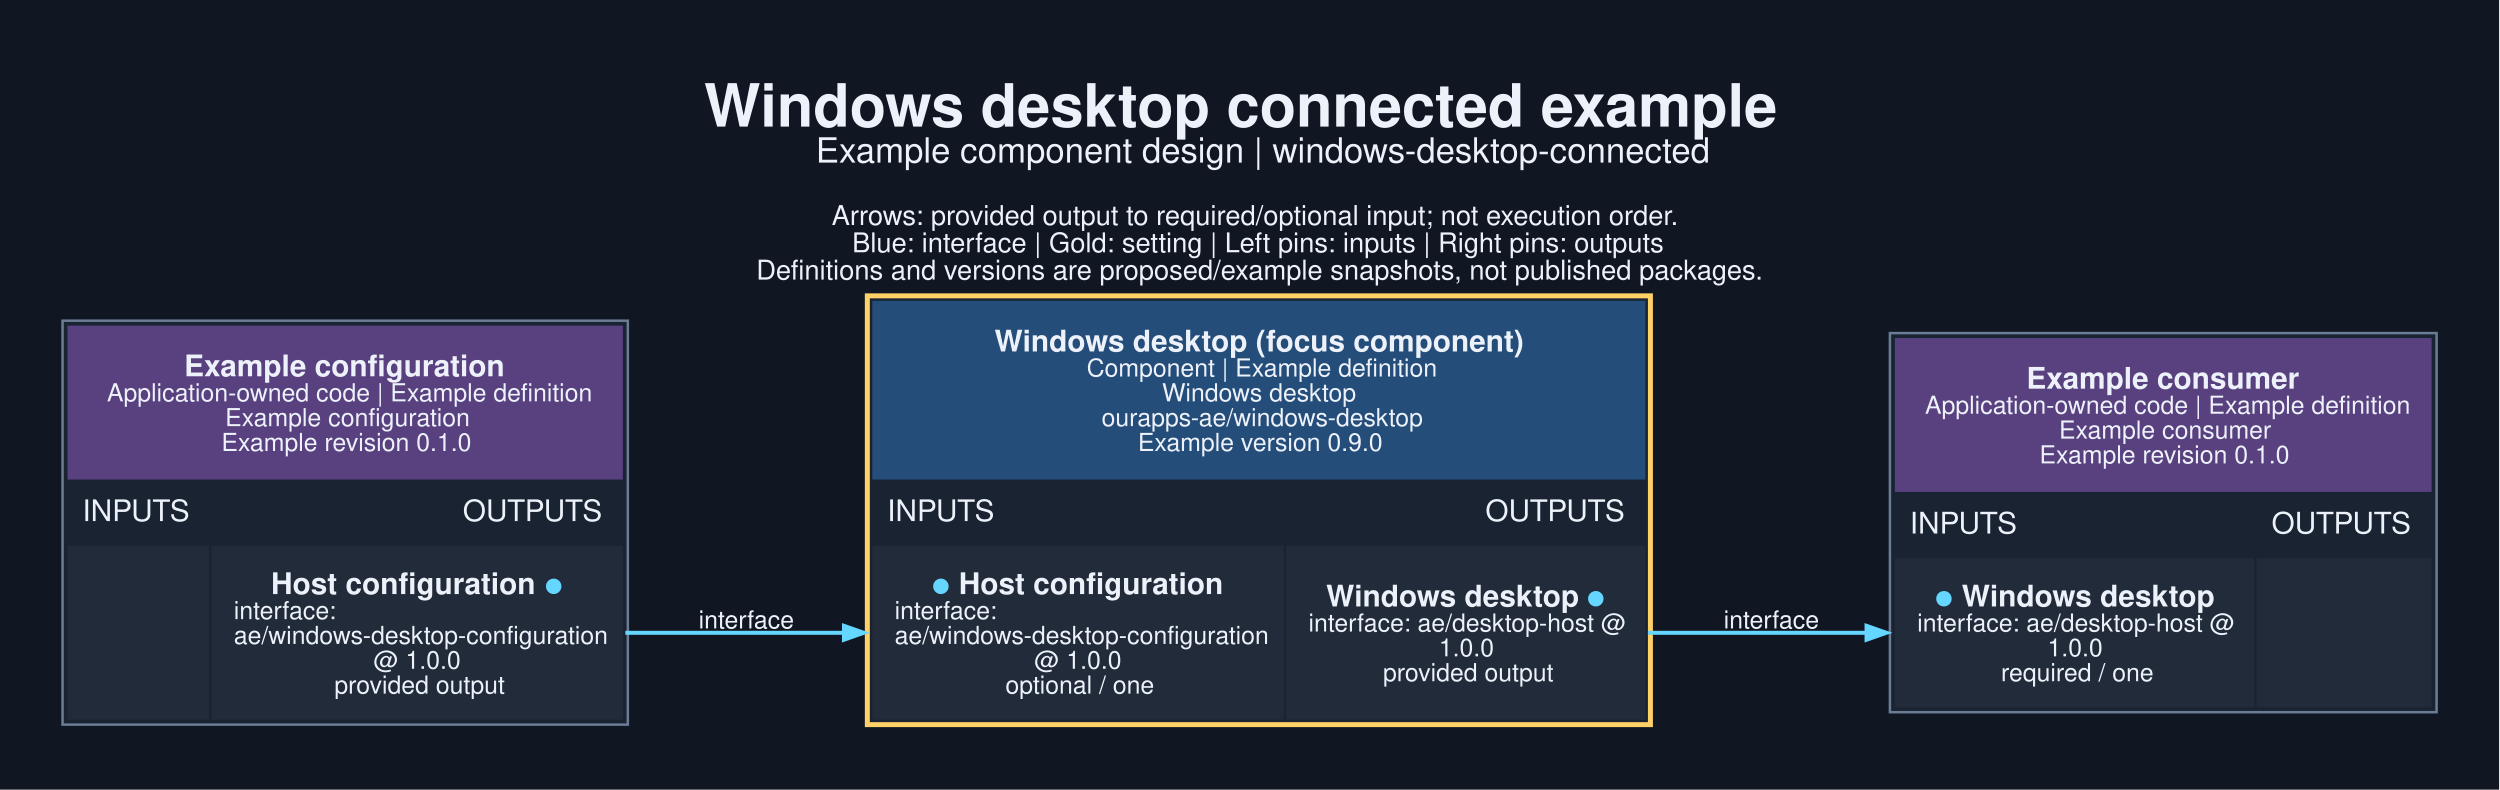
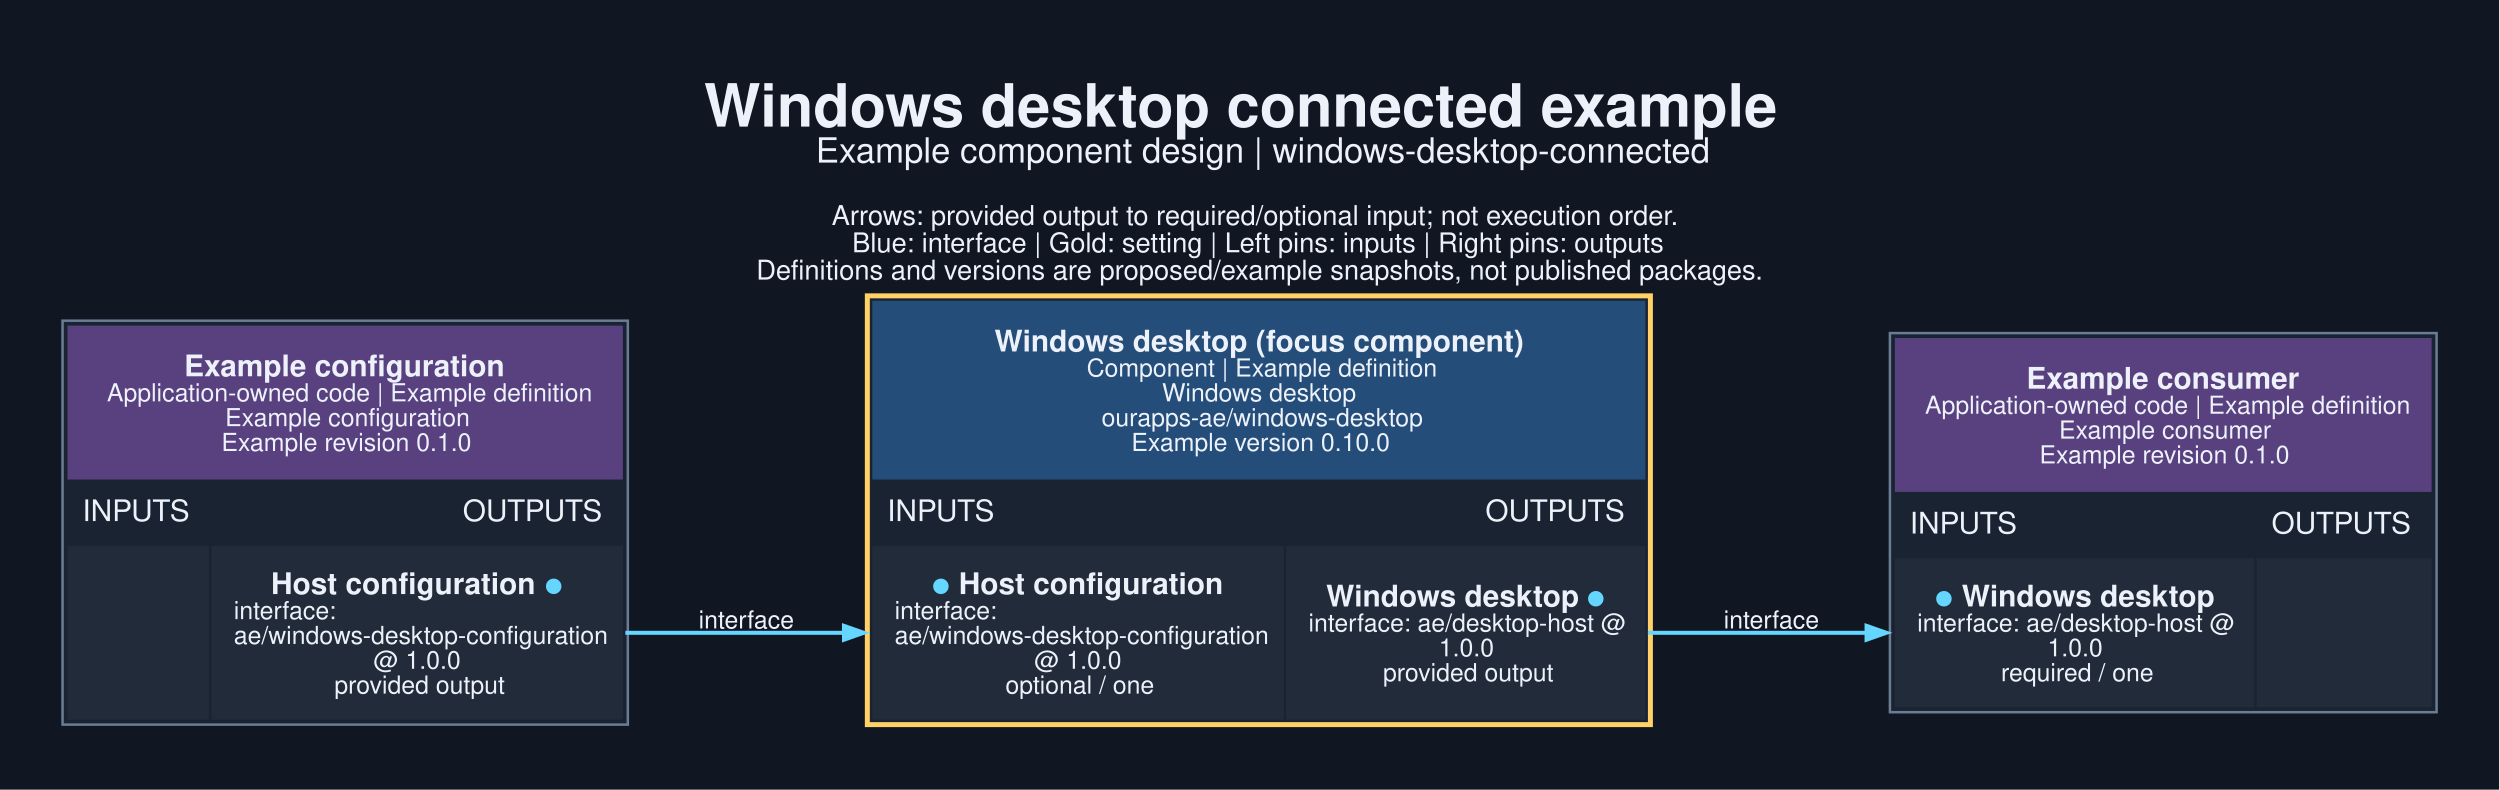
<svg xmlns="http://www.w3.org/2000/svg" width="1343pt" height="424pt" viewBox="0.00 0.00 1343.00 424.00">
  <g id="graph0" class="graph" transform="scale(1.33333 1.33333) rotate(0) translate(25.2 292.95)">
    <polygon fill="#101722" stroke="none" points="-25.2,25.2 -25.2,-292.95 981.7,-292.95 981.7,25.2 -25.2,25.2" />
    <text xml:space="preserve" text-anchor="start" x="258.5" y="-241.95" font-family="Helvetica,sans-Serif" font-weight="bold" font-size="24.00" fill="#edf2fa">Windows desktop connected example</text>
    <text xml:space="preserve" text-anchor="start" x="303.5" y="-227.45" font-family="Helvetica,sans-Serif" font-size="14.00" fill="#edf2fa">Example component design | windows-desktop-connected</text>
    <text xml:space="preserve" text-anchor="start" x="309.88" y="-202.3" font-family="Helvetica,sans-Serif" font-size="11.00" fill="#edf2fa">Arrows: provided output to required/optional input; not execution order.</text>
    <text xml:space="preserve" text-anchor="start" x="318.12" y="-191.3" font-family="Helvetica,sans-Serif" font-size="11.00" fill="#edf2fa">Blue: interface | Gold: setting | Left pins: inputs | Right pins: outputs</text>
    <text xml:space="preserve" text-anchor="start" x="279.5" y="-180.3" font-family="Helvetica,sans-Serif" font-size="11.00" fill="#edf2fa">Definitions and versions are proposed/example snapshots, not published packages.</text>
    <g id="node1" class="node">
      <polygon fill="#1a2332" stroke="none" points="323.25,0 323.25,-174.75 640.75,-174.75 640.75,0 323.25,0" />
      <polygon fill="#254d79" stroke="none" points="326.25,-99.75 326.25,-171.75 637.75,-171.75 637.75,-99.75 326.25,-99.75" />
      <text xml:space="preserve" text-anchor="start" x="375.5" y="-151.35" font-family="Helvetica,sans-Serif" font-weight="bold" font-size="12.00" fill="#edf2fa">Windows desktop (focus component)</text>
      <text xml:space="preserve" text-anchor="start" x="412.62" y="-141.25" font-family="Helvetica,sans-Serif" font-size="10.00" fill="#edf2fa">Component | Example definition</text>
      <text xml:space="preserve" text-anchor="start" x="443" y="-131.25" font-family="Helvetica,sans-Serif" font-size="10.00" fill="#edf2fa">Windows desktop</text>
      <text xml:space="preserve" text-anchor="start" x="418.62" y="-121.25" font-family="Helvetica,sans-Serif" font-size="10.00" fill="#edf2fa">ourapps-ae/windows-desktop</text>
-       <text xml:space="preserve" text-anchor="start" x="433.25" y="-111.25" font-family="Helvetica,sans-Serif" font-size="10.00" fill="#edf2fa">Example version 0.9.0</text>
+       <text xml:space="preserve" text-anchor="start" x="430.62" y="-111.25" font-family="Helvetica,sans-Serif" font-size="10.00" fill="#edf2fa">Example version 0.10.0</text>
      <text xml:space="preserve" text-anchor="start" x="332.25" y="-83" font-family="Helvetica,sans-Serif" font-size="12.00" fill="#edf2fa">INPUTS</text>
      <text xml:space="preserve" text-anchor="start" x="573.25" y="-83" font-family="Helvetica,sans-Serif" font-size="12.00" fill="#edf2fa">OUTPUTS</text>
      <polygon fill="#222b3a" stroke="none" points="326.25,-3 326.25,-73 492,-73 492,-3 326.25,-3" />
      <text xml:space="preserve" text-anchor="start" x="350.25" y="-53.6" font-family="Helvetica,sans-Serif" font-weight="bold" font-size="12.00" fill="#65d6ff">●</text>
      <text xml:space="preserve" text-anchor="start" x="357.75" y="-53.6" font-family="Helvetica,sans-Serif" font-weight="bold" font-size="12.00" fill="#edf2fa"> Host configuration</text>
      <text xml:space="preserve" text-anchor="start" x="335.25" y="-43.5" font-family="Helvetica,sans-Serif" font-size="10.00" fill="#edf2fa">interface:</text>
      <text xml:space="preserve" text-anchor="start" x="335.25" y="-33.5" font-family="Helvetica,sans-Serif" font-size="10.00" fill="#edf2fa">ae/windows-desktop-configuration</text>
      <text xml:space="preserve" text-anchor="start" x="391.5" y="-23.5" font-family="Helvetica,sans-Serif" font-size="10.00" fill="#edf2fa">@ 1.0.0</text>
      <text xml:space="preserve" text-anchor="start" x="379.88" y="-13.5" font-family="Helvetica,sans-Serif" font-size="10.00" fill="#edf2fa">optional / one</text>
      <polygon fill="#222b3a" stroke="none" points="493,-3 493,-73 637.75,-73 637.75,-3 493,-3" />
      <text xml:space="preserve" text-anchor="start" x="509.12" y="-48.6" font-family="Helvetica,sans-Serif" font-weight="bold" font-size="12.00" fill="#edf2fa">Windows desktop </text>
      <text xml:space="preserve" text-anchor="start" x="614.12" y="-48.6" font-family="Helvetica,sans-Serif" font-weight="bold" font-size="12.00" fill="#65d6ff">●</text>
      <text xml:space="preserve" text-anchor="start" x="502" y="-38.5" font-family="Helvetica,sans-Serif" font-size="10.00" fill="#edf2fa">interface: ae/desktop-host @</text>
      <text xml:space="preserve" text-anchor="start" x="554.5" y="-28.5" font-family="Helvetica,sans-Serif" font-size="10.00" fill="#edf2fa">1.0.0</text>
      <text xml:space="preserve" text-anchor="start" x="532" y="-18.5" font-family="Helvetica,sans-Serif" font-size="10.00" fill="#edf2fa">provided output</text>
      <polygon fill="none" stroke="#ffd166" stroke-width="2" points="324.25,-1 324.25,-173.75 639.75,-173.75 639.75,-1 324.25,-1" />
    </g>
    <g id="node3" class="node">
      <polygon fill="#1a2332" stroke="none" points="736.25,-6 736.25,-158.75 956.5,-158.75 956.5,-6 736.25,-6" />
      <polygon fill="#594180" stroke="none" points="738.25,-94.75 738.25,-156.75 954.5,-156.75 954.5,-94.75 738.25,-94.75" />
      <text xml:space="preserve" text-anchor="start" x="791.25" y="-136.35" font-family="Helvetica,sans-Serif" font-weight="bold" font-size="12.00" fill="#edf2fa">Example consumer</text>
      <text xml:space="preserve" text-anchor="start" x="750.38" y="-126.25" font-family="Helvetica,sans-Serif" font-size="10.00" fill="#edf2fa">Application-owned code | Example definition</text>
      <text xml:space="preserve" text-anchor="start" x="804.38" y="-116.25" font-family="Helvetica,sans-Serif" font-size="10.00" fill="#edf2fa">Example consumer</text>
      <text xml:space="preserve" text-anchor="start" x="796.5" y="-106.25" font-family="Helvetica,sans-Serif" font-size="10.00" fill="#edf2fa">Example revision 0.1.0</text>
      <text xml:space="preserve" text-anchor="start" x="744.25" y="-78" font-family="Helvetica,sans-Serif" font-size="12.00" fill="#edf2fa">INPUTS</text>
      <text xml:space="preserve" text-anchor="start" x="890" y="-78" font-family="Helvetica,sans-Serif" font-size="12.00" fill="#edf2fa">OUTPUTS</text>
      <polygon fill="#222b3a" stroke="none" points="738.25,-8 738.25,-68 883,-68 883,-8 738.25,-8" />
      <text xml:space="preserve" text-anchor="start" x="754.38" y="-48.6" font-family="Helvetica,sans-Serif" font-weight="bold" font-size="12.00" fill="#65d6ff">●</text>
      <text xml:space="preserve" text-anchor="start" x="761.88" y="-48.6" font-family="Helvetica,sans-Serif" font-weight="bold" font-size="12.00" fill="#edf2fa"> Windows desktop</text>
      <text xml:space="preserve" text-anchor="start" x="747.25" y="-38.5" font-family="Helvetica,sans-Serif" font-size="10.00" fill="#edf2fa">interface: ae/desktop-host @</text>
      <text xml:space="preserve" text-anchor="start" x="799.75" y="-28.5" font-family="Helvetica,sans-Serif" font-size="10.00" fill="#edf2fa">1.0.0</text>
      <text xml:space="preserve" text-anchor="start" x="781" y="-18.5" font-family="Helvetica,sans-Serif" font-size="10.00" fill="#edf2fa">required / one</text>
      <polygon fill="#222b3a" stroke="none" points="884,-8 884,-68 954.5,-68 954.5,-8 884,-8" />
      <polygon fill="none" stroke="#6b7d95" points="736.25,-6 736.25,-158.75 956.5,-158.75 956.5,-6 736.25,-6" />
    </g>
    <g id="edge2" class="edge">
      <path fill="none" stroke="#65d6ff" stroke-width="1.6" d="M638.75,-38C678.94,-38 691.46,-38 727.1,-38" />
      <polygon fill="#65d6ff" stroke="#65d6ff" stroke-width="1.6" points="726.83,-40.8 734.83,-38 726.83,-35.2 726.83,-40.8" />
      <text xml:space="preserve" text-anchor="middle" x="688.5" y="-39.75" font-family="Helvetica,sans-Serif" font-size="10.00" fill="#edf2fa">interface</text>
    </g>
    <g id="node2" class="node">
      <polygon fill="#1a2332" stroke="none" points="0,-1 0,-163.75 227.75,-163.75 227.75,-1 0,-1" />
      <polygon fill="#594180" stroke="none" points="2,-99.75 2,-161.75 225.75,-161.75 225.75,-99.75 2,-99.75" />
      <text xml:space="preserve" text-anchor="start" x="49" y="-141.35" font-family="Helvetica,sans-Serif" font-weight="bold" font-size="12.00" fill="#edf2fa">Example configuration</text>
      <text xml:space="preserve" text-anchor="start" x="17.88" y="-131.25" font-family="Helvetica,sans-Serif" font-size="10.00" fill="#edf2fa">Application-owned code | Example definition</text>
      <text xml:space="preserve" text-anchor="start" x="65.5" y="-121.25" font-family="Helvetica,sans-Serif" font-size="10.00" fill="#edf2fa">Example configuration</text>
      <text xml:space="preserve" text-anchor="start" x="64" y="-111.25" font-family="Helvetica,sans-Serif" font-size="10.00" fill="#edf2fa">Example revision 0.1.0</text>
      <text xml:space="preserve" text-anchor="start" x="8" y="-83" font-family="Helvetica,sans-Serif" font-size="12.00" fill="#edf2fa">INPUTS</text>
      <text xml:space="preserve" text-anchor="start" x="161.25" y="-83" font-family="Helvetica,sans-Serif" font-size="12.00" fill="#edf2fa">OUTPUTS</text>
      <polygon fill="#222b3a" stroke="none" points="2,-3 2,-73 59,-73 59,-3 2,-3" />
      <polygon fill="#222b3a" stroke="none" points="60,-3 60,-73 225.75,-73 225.75,-3 60,-3" />
      <text xml:space="preserve" text-anchor="start" x="84" y="-53.6" font-family="Helvetica,sans-Serif" font-weight="bold" font-size="12.00" fill="#edf2fa">Host configuration </text>
      <text xml:space="preserve" text-anchor="start" x="194.25" y="-53.6" font-family="Helvetica,sans-Serif" font-weight="bold" font-size="12.00" fill="#65d6ff">●</text>
      <text xml:space="preserve" text-anchor="start" x="69" y="-43.5" font-family="Helvetica,sans-Serif" font-size="10.00" fill="#edf2fa">interface:</text>
      <text xml:space="preserve" text-anchor="start" x="69" y="-33.5" font-family="Helvetica,sans-Serif" font-size="10.00" fill="#edf2fa">ae/windows-desktop-configuration</text>
      <text xml:space="preserve" text-anchor="start" x="125.25" y="-23.5" font-family="Helvetica,sans-Serif" font-size="10.00" fill="#edf2fa">@ 1.0.0</text>
      <text xml:space="preserve" text-anchor="start" x="109.5" y="-13.5" font-family="Helvetica,sans-Serif" font-size="10.00" fill="#edf2fa">provided output</text>
      <polygon fill="none" stroke="#6b7d95" points="0,-1 0,-163.75 227.75,-163.75 227.75,-1 0,-1" />
    </g>
    <g id="edge1" class="edge">
      <path fill="none" stroke="#65d6ff" stroke-width="1.6" d="M226.75,-38C266.94,-38 279.46,-38 315.1,-38" />
      <polygon fill="#65d6ff" stroke="#65d6ff" stroke-width="1.6" points="314.83,-40.8 322.83,-38 314.83,-35.2 314.83,-40.8" />
      <text xml:space="preserve" text-anchor="middle" x="275.5" y="-39.75" font-family="Helvetica,sans-Serif" font-size="10.00" fill="#edf2fa">interface</text>
    </g>
  </g>
</svg>
